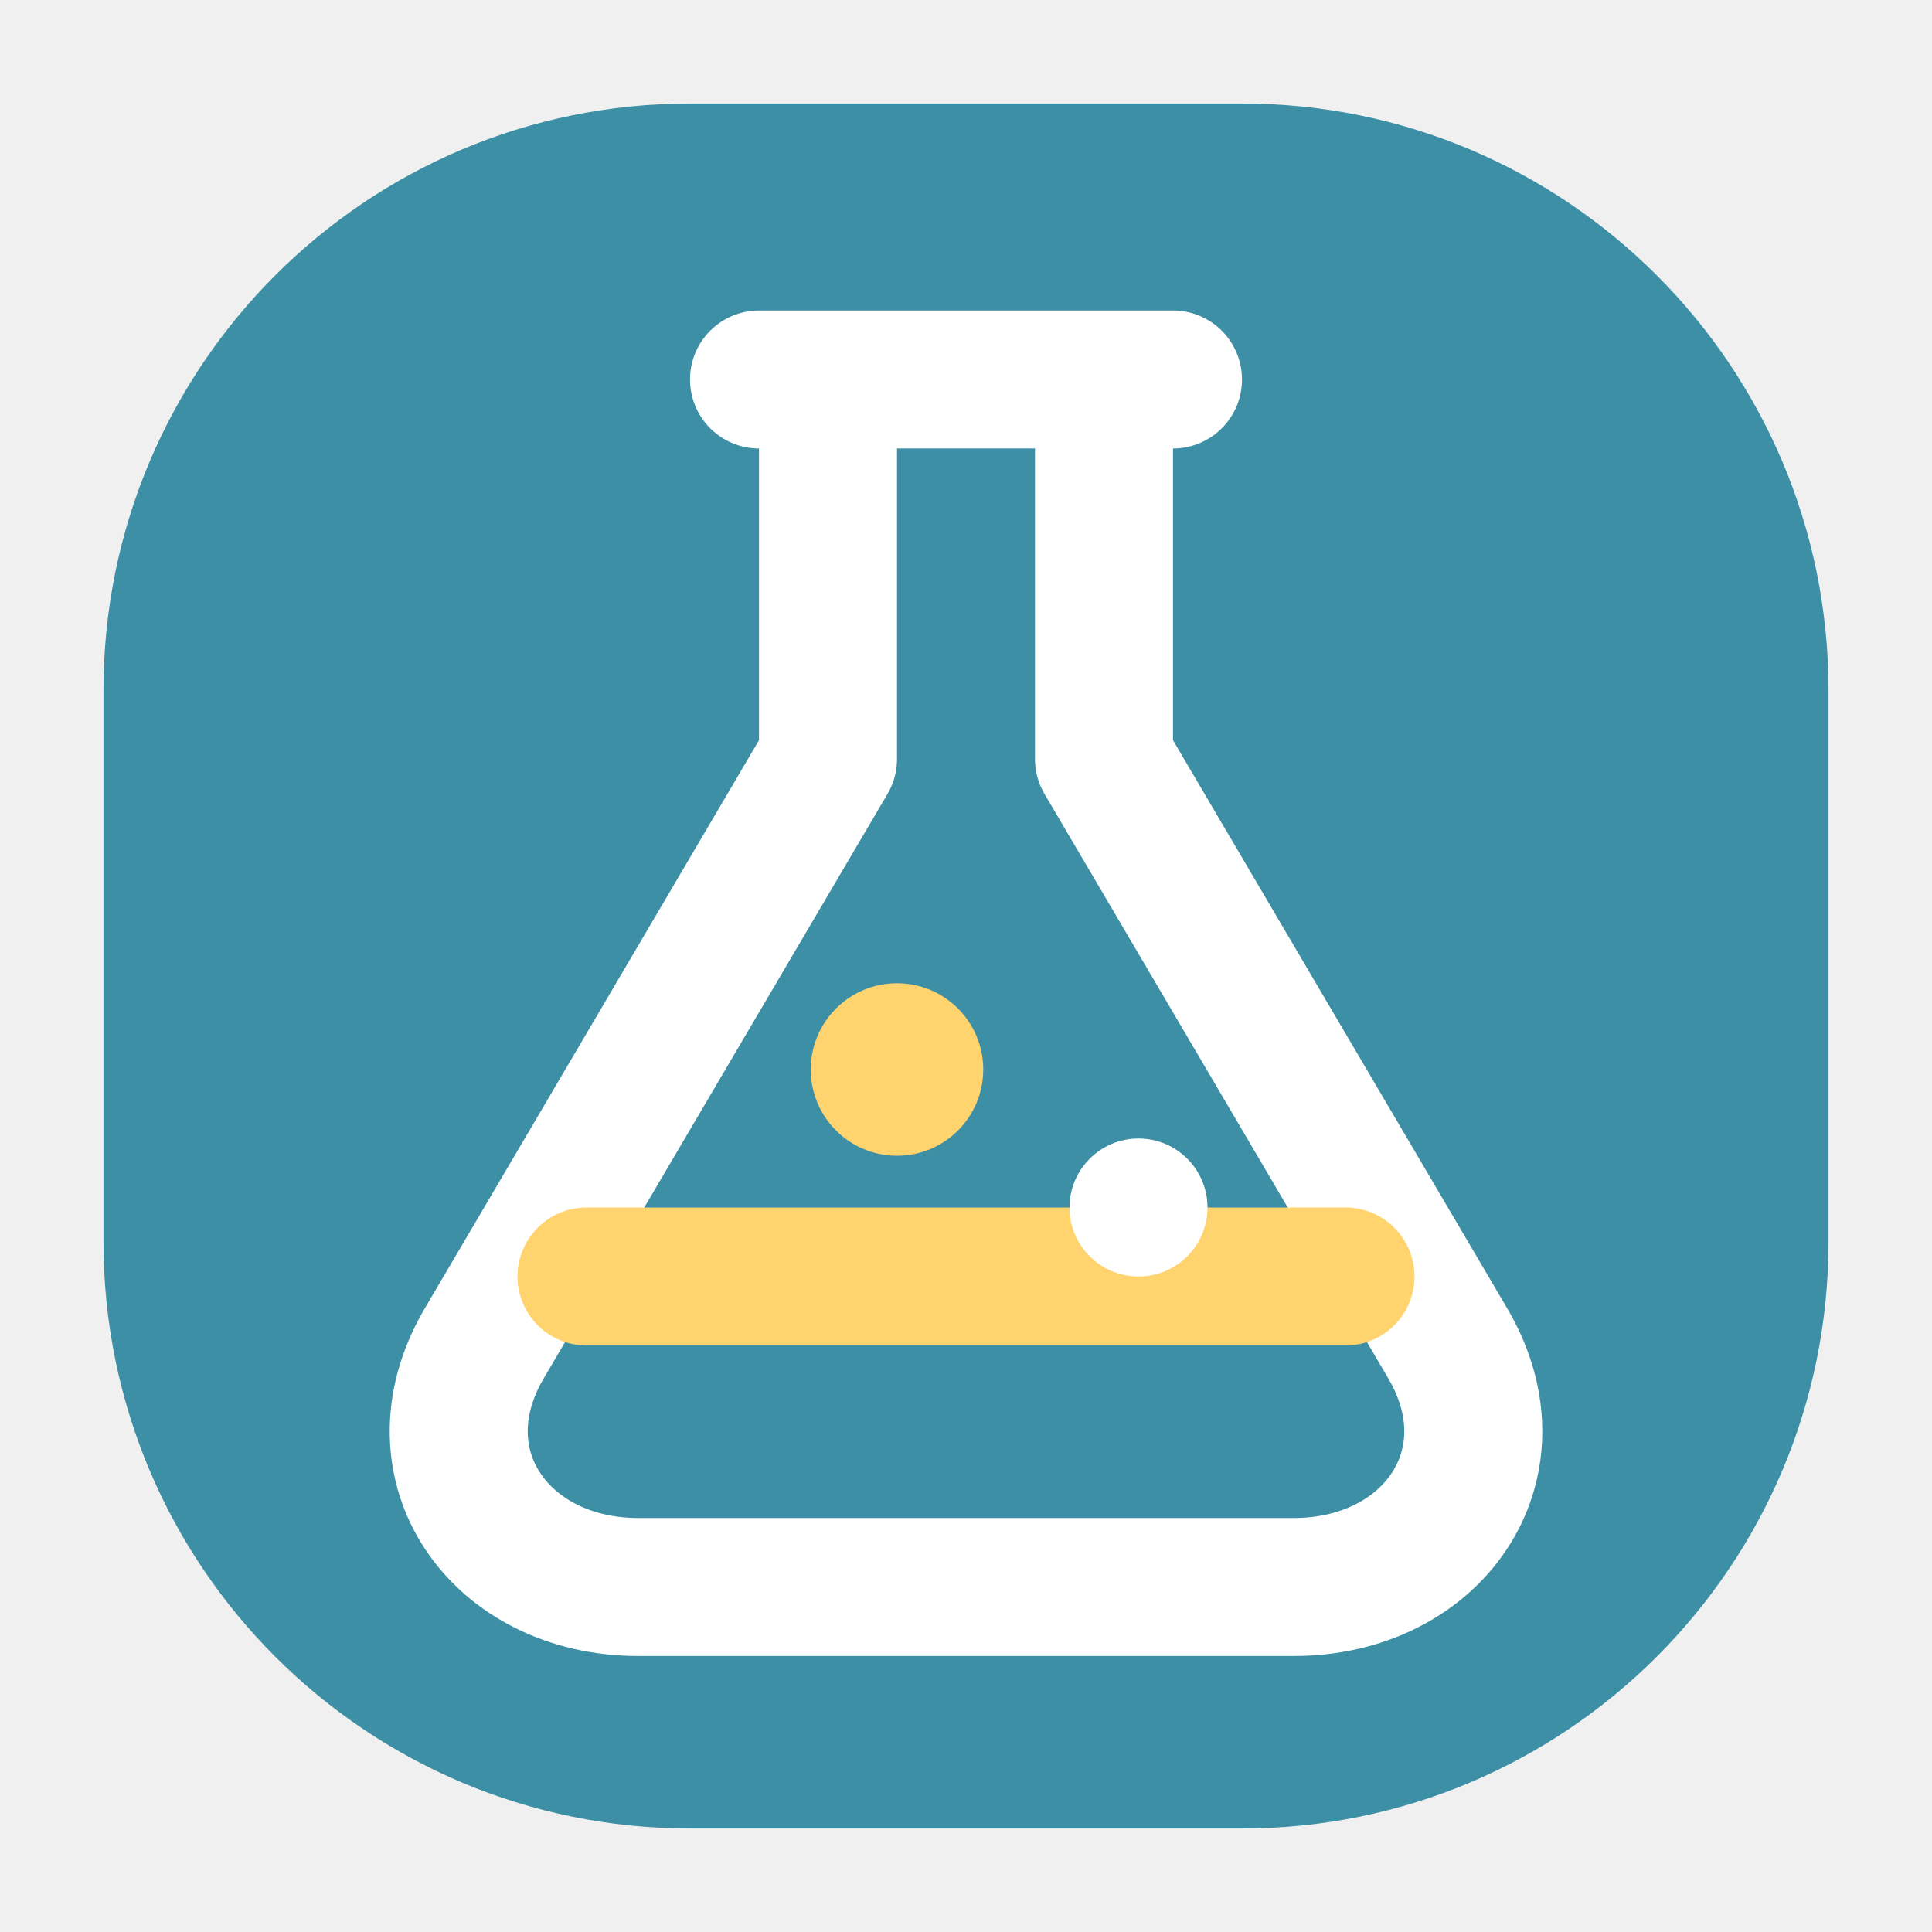
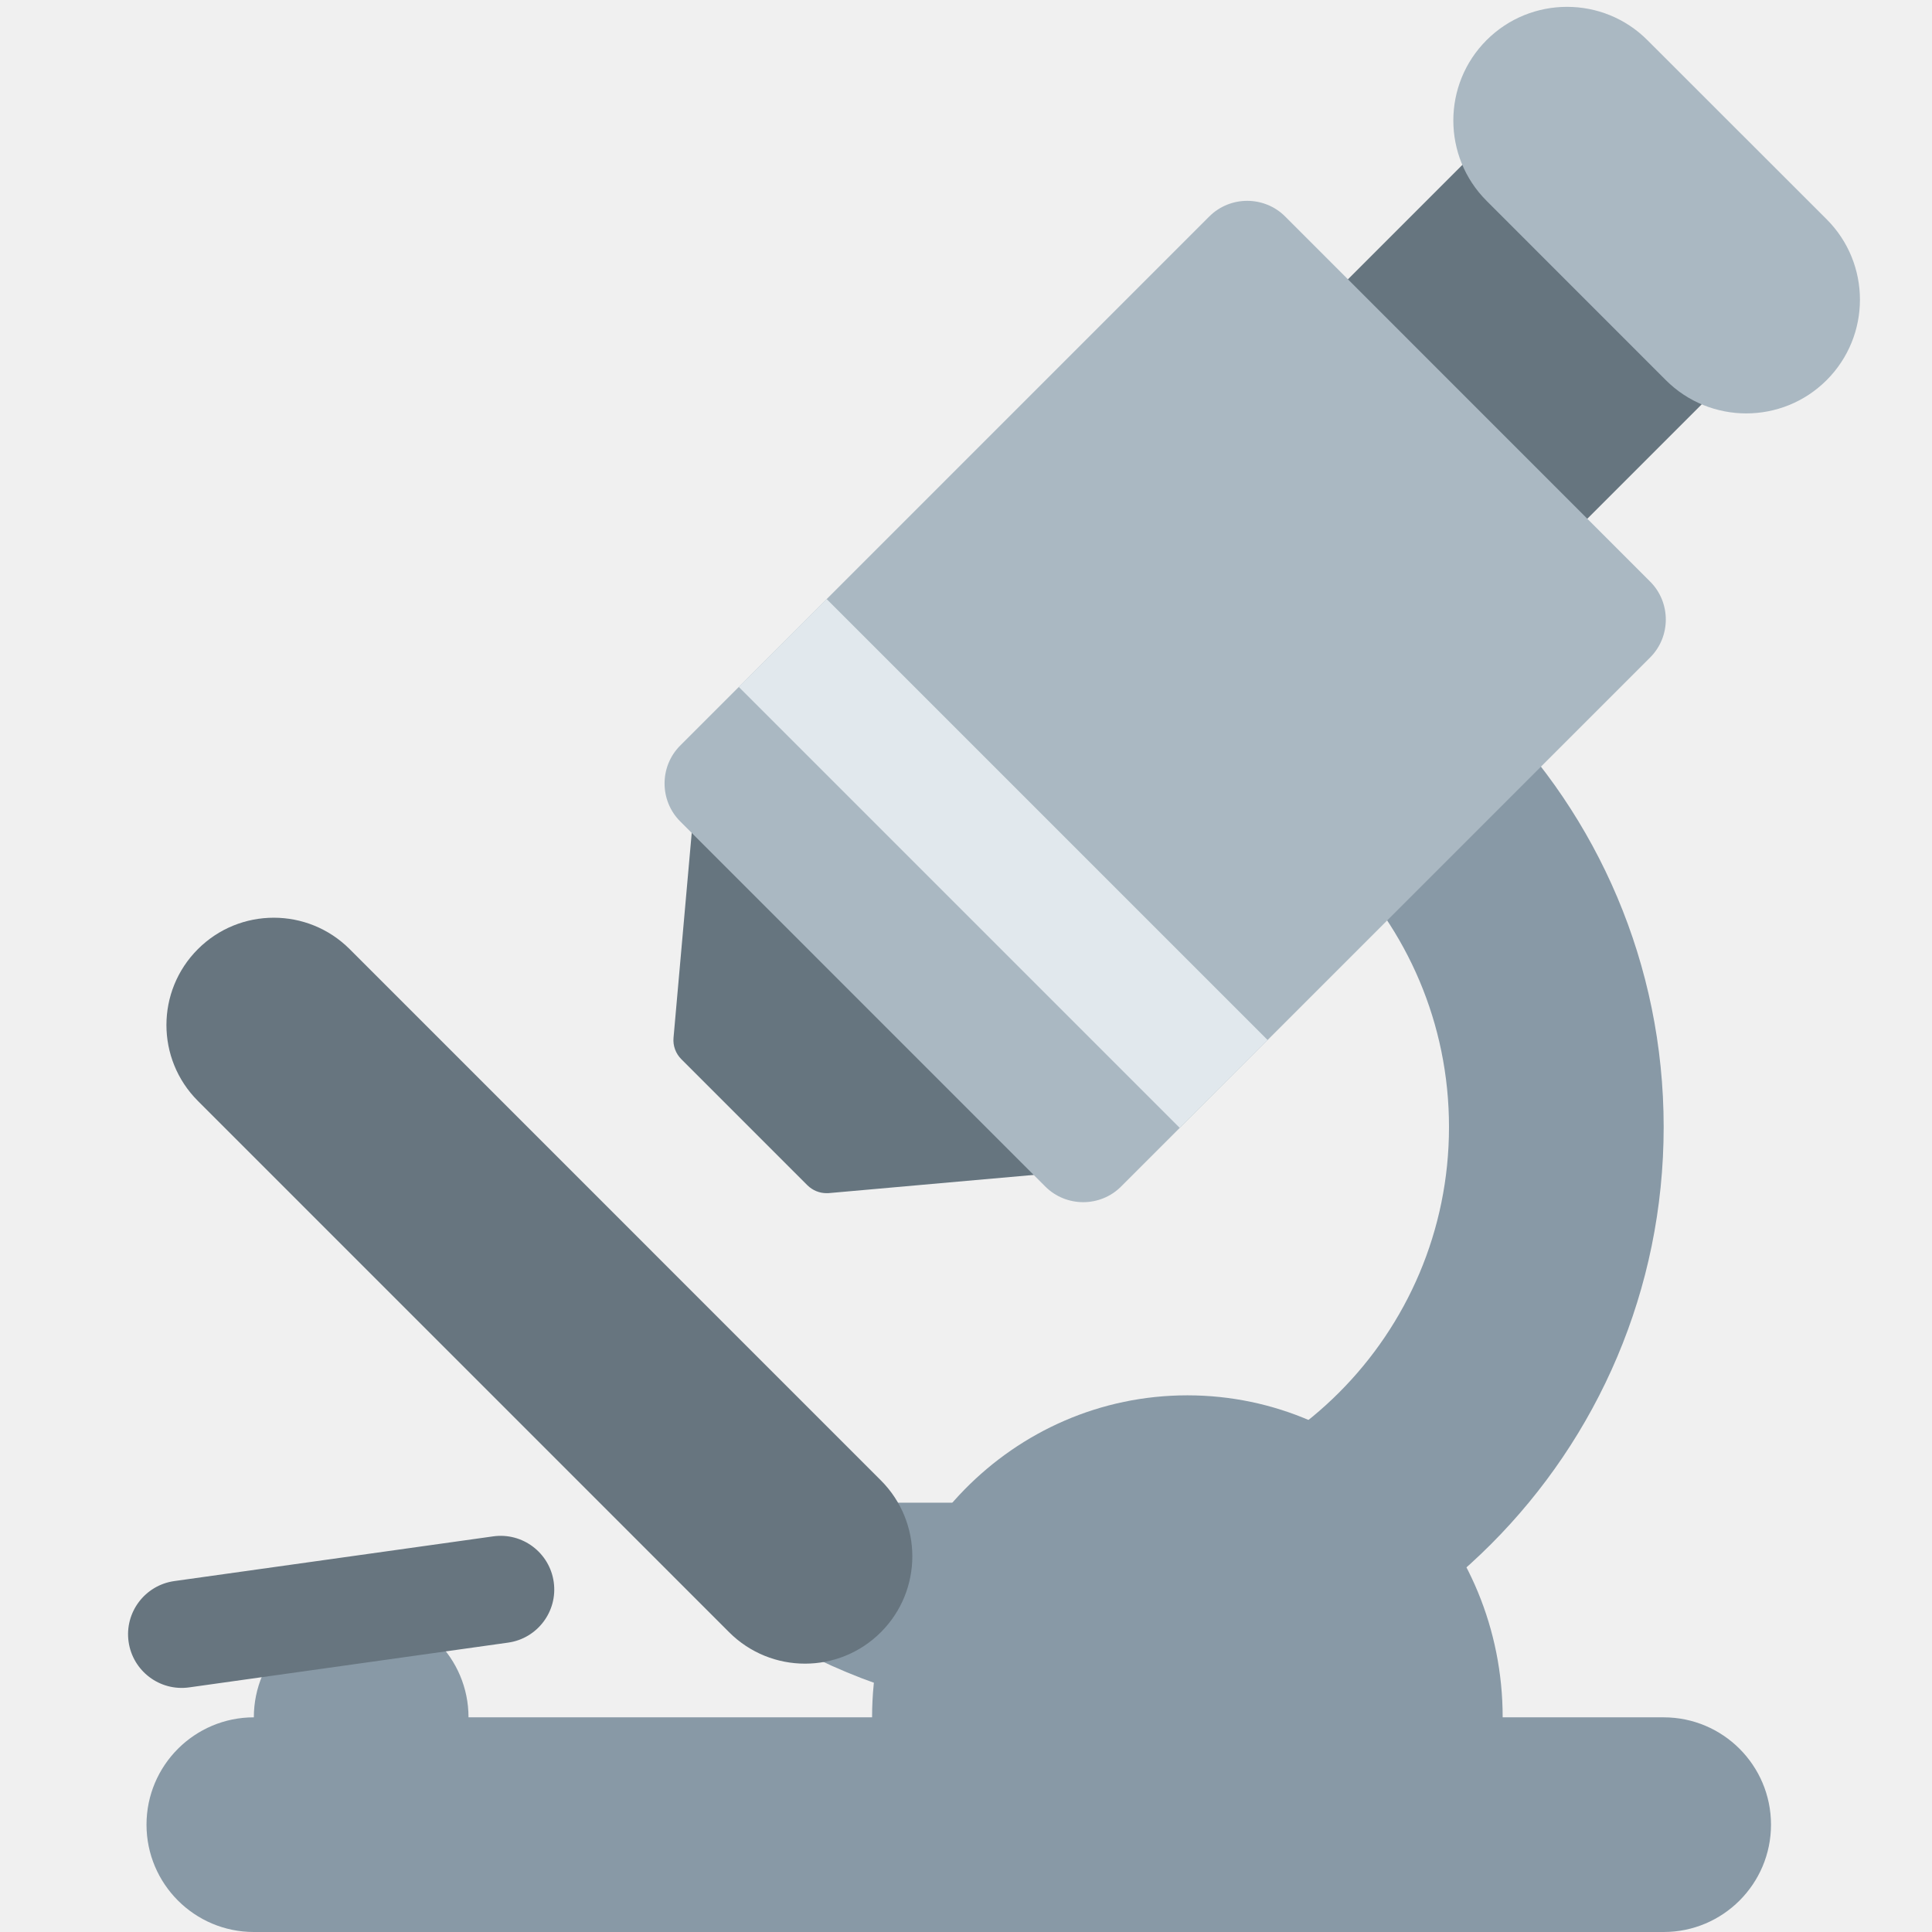
- <svg xmlns="http://www.w3.org/2000/svg" viewBox="0 0 56 56" fill="none">
-   <rect x="3" y="3" width="50" height="50" rx="17" fill="#3D8FA5" />
-   <path d="M22 11h12m-10 0v11L14 39c-2 3.5.5 7 4.5 7h19c4 0 6.5-3.5 4.5-7L32 22V11" stroke="#FFF" stroke-width="4" stroke-linecap="round" stroke-linejoin="round" />
-   <path d="M17 37h22" stroke="#FFD36E" stroke-width="4" stroke-linecap="round" />
-   <circle cx="26" cy="31" r="2.5" fill="#FFD36E" />
-   <circle cx="33" cy="35" r="2" fill="#FFF" />
+ <svg xmlns="http://www.w3.org/2000/svg" viewBox="0 0 36 36">
+   <g fill="#66757F">
+     <path d="M19.78 21.345l-6.341-6.342-.389 4.38 2.35 2.351z" />
+     <path d="M15.4 22.233c-.132 0-.259-.053-.354-.146l-2.351-2.351c-.104-.104-.158-.25-.145-.397l.389-4.38c.017-.193.145-.359.327-.425.182-.067.388-.021.524.116l6.341 6.342c.138.138.183.342.116.524s-.232.31-.426.327l-4.379.389-.042.001zm-1.832-3.039l2.021 2.021 3.081-.273-4.828-4.828-.274 3.08z" />
+   </g>
+   <path fill="#8899A6" d="M31 32h-3c0-3.314-2.63-6-5.875-6-3.244 0-5.875 2.686-5.875 6H8.73c0-1.104-.895-2-2-2-1.104 0-2 .896-2 2-1.104 0-2 .896-2 2s.896 2 2 2H31c1.104 0 2-.896 2-2s-.896-2-2-2z" />
+   <path fill="#8899A6" d="M20 10v4c3.866 0 7 3.134 7 7s-3.134 7-7 7h-8.485c2.018 2.443 5.069 4 8.485 4 6.075 0 11-4.925 11-11s-4.925-11-11-11z" />
+   <path fill="#67757F" d="M16.414 30.414c-.781.781-2.047.781-2.828 0l-9.899-9.9c-.781-.781-.781-2.047 0-2.828.781-.781 2.047-.781 2.829 0l9.899 9.9c.78.781.78 2.047-.001 2.828zm-7.225-1.786c.547-.077 1.052.304 1.129.851.077.547-.305 1.053-.851 1.129l-5.942.834c-.547.077-1.052-.305-1.129-.851-.077-.547.305-1.053.852-1.13l5.941-.833z" />
+   <path fill="#66757F" d="M27.341 2.98l4.461 4.461-3.806 3.807-4.461-4.461z" />
+   <path fill="#AAB8C2" d="M34.037 7.083c-.827.827-2.17.827-2.997 0l-3.339-3.34c-.827-.826-.827-2.169 0-2.996.827-.826 2.17-.826 2.995 0l3.342 3.34c.826.827.826 2.168-.001 2.996zm-14.56 15.026l-6.802-6.803c-.389-.389-.389-1.025 0-1.414l9.858-9.858c.389-.389 1.025-.389 1.414 0l6.801 6.803c.389.389.389 1.025 0 1.414l-9.858 9.858c-.388.389-1.024.389-1.413 0z" />
+   <path fill="#E1E8ED" d="M13.766 12.8l1.638-1.637 8.216 8.216-1.638 1.637z" />
</svg>
